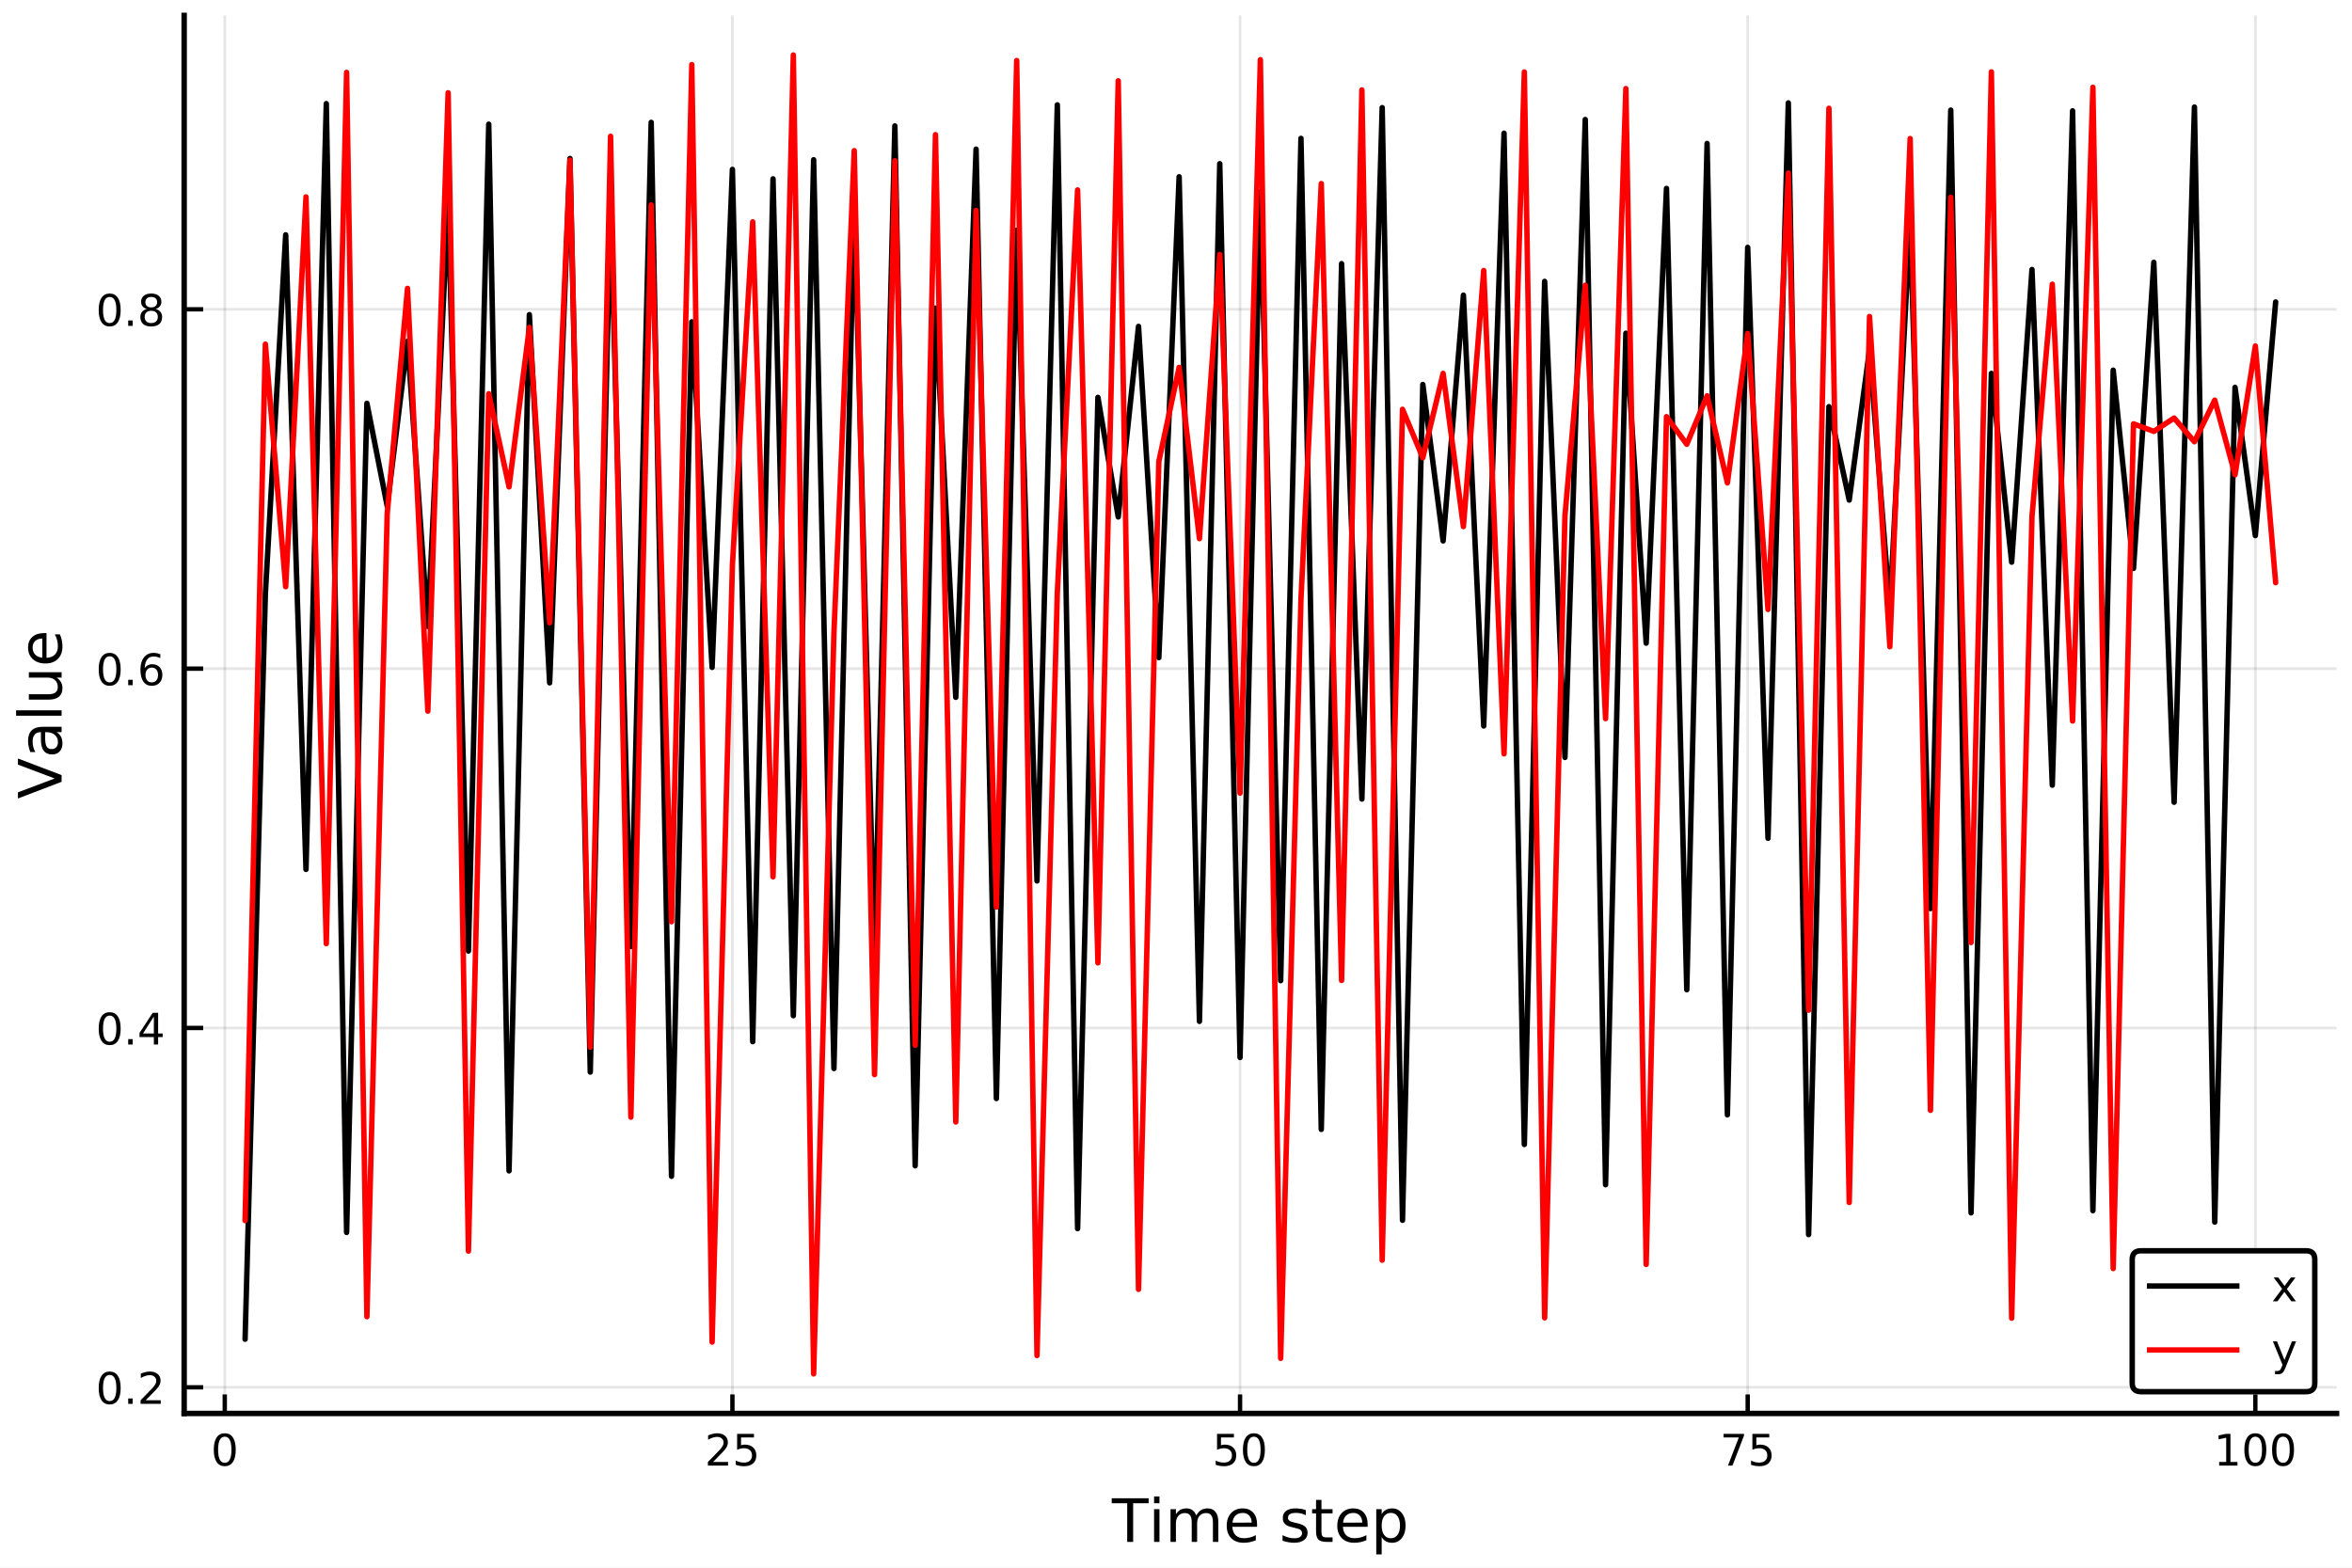
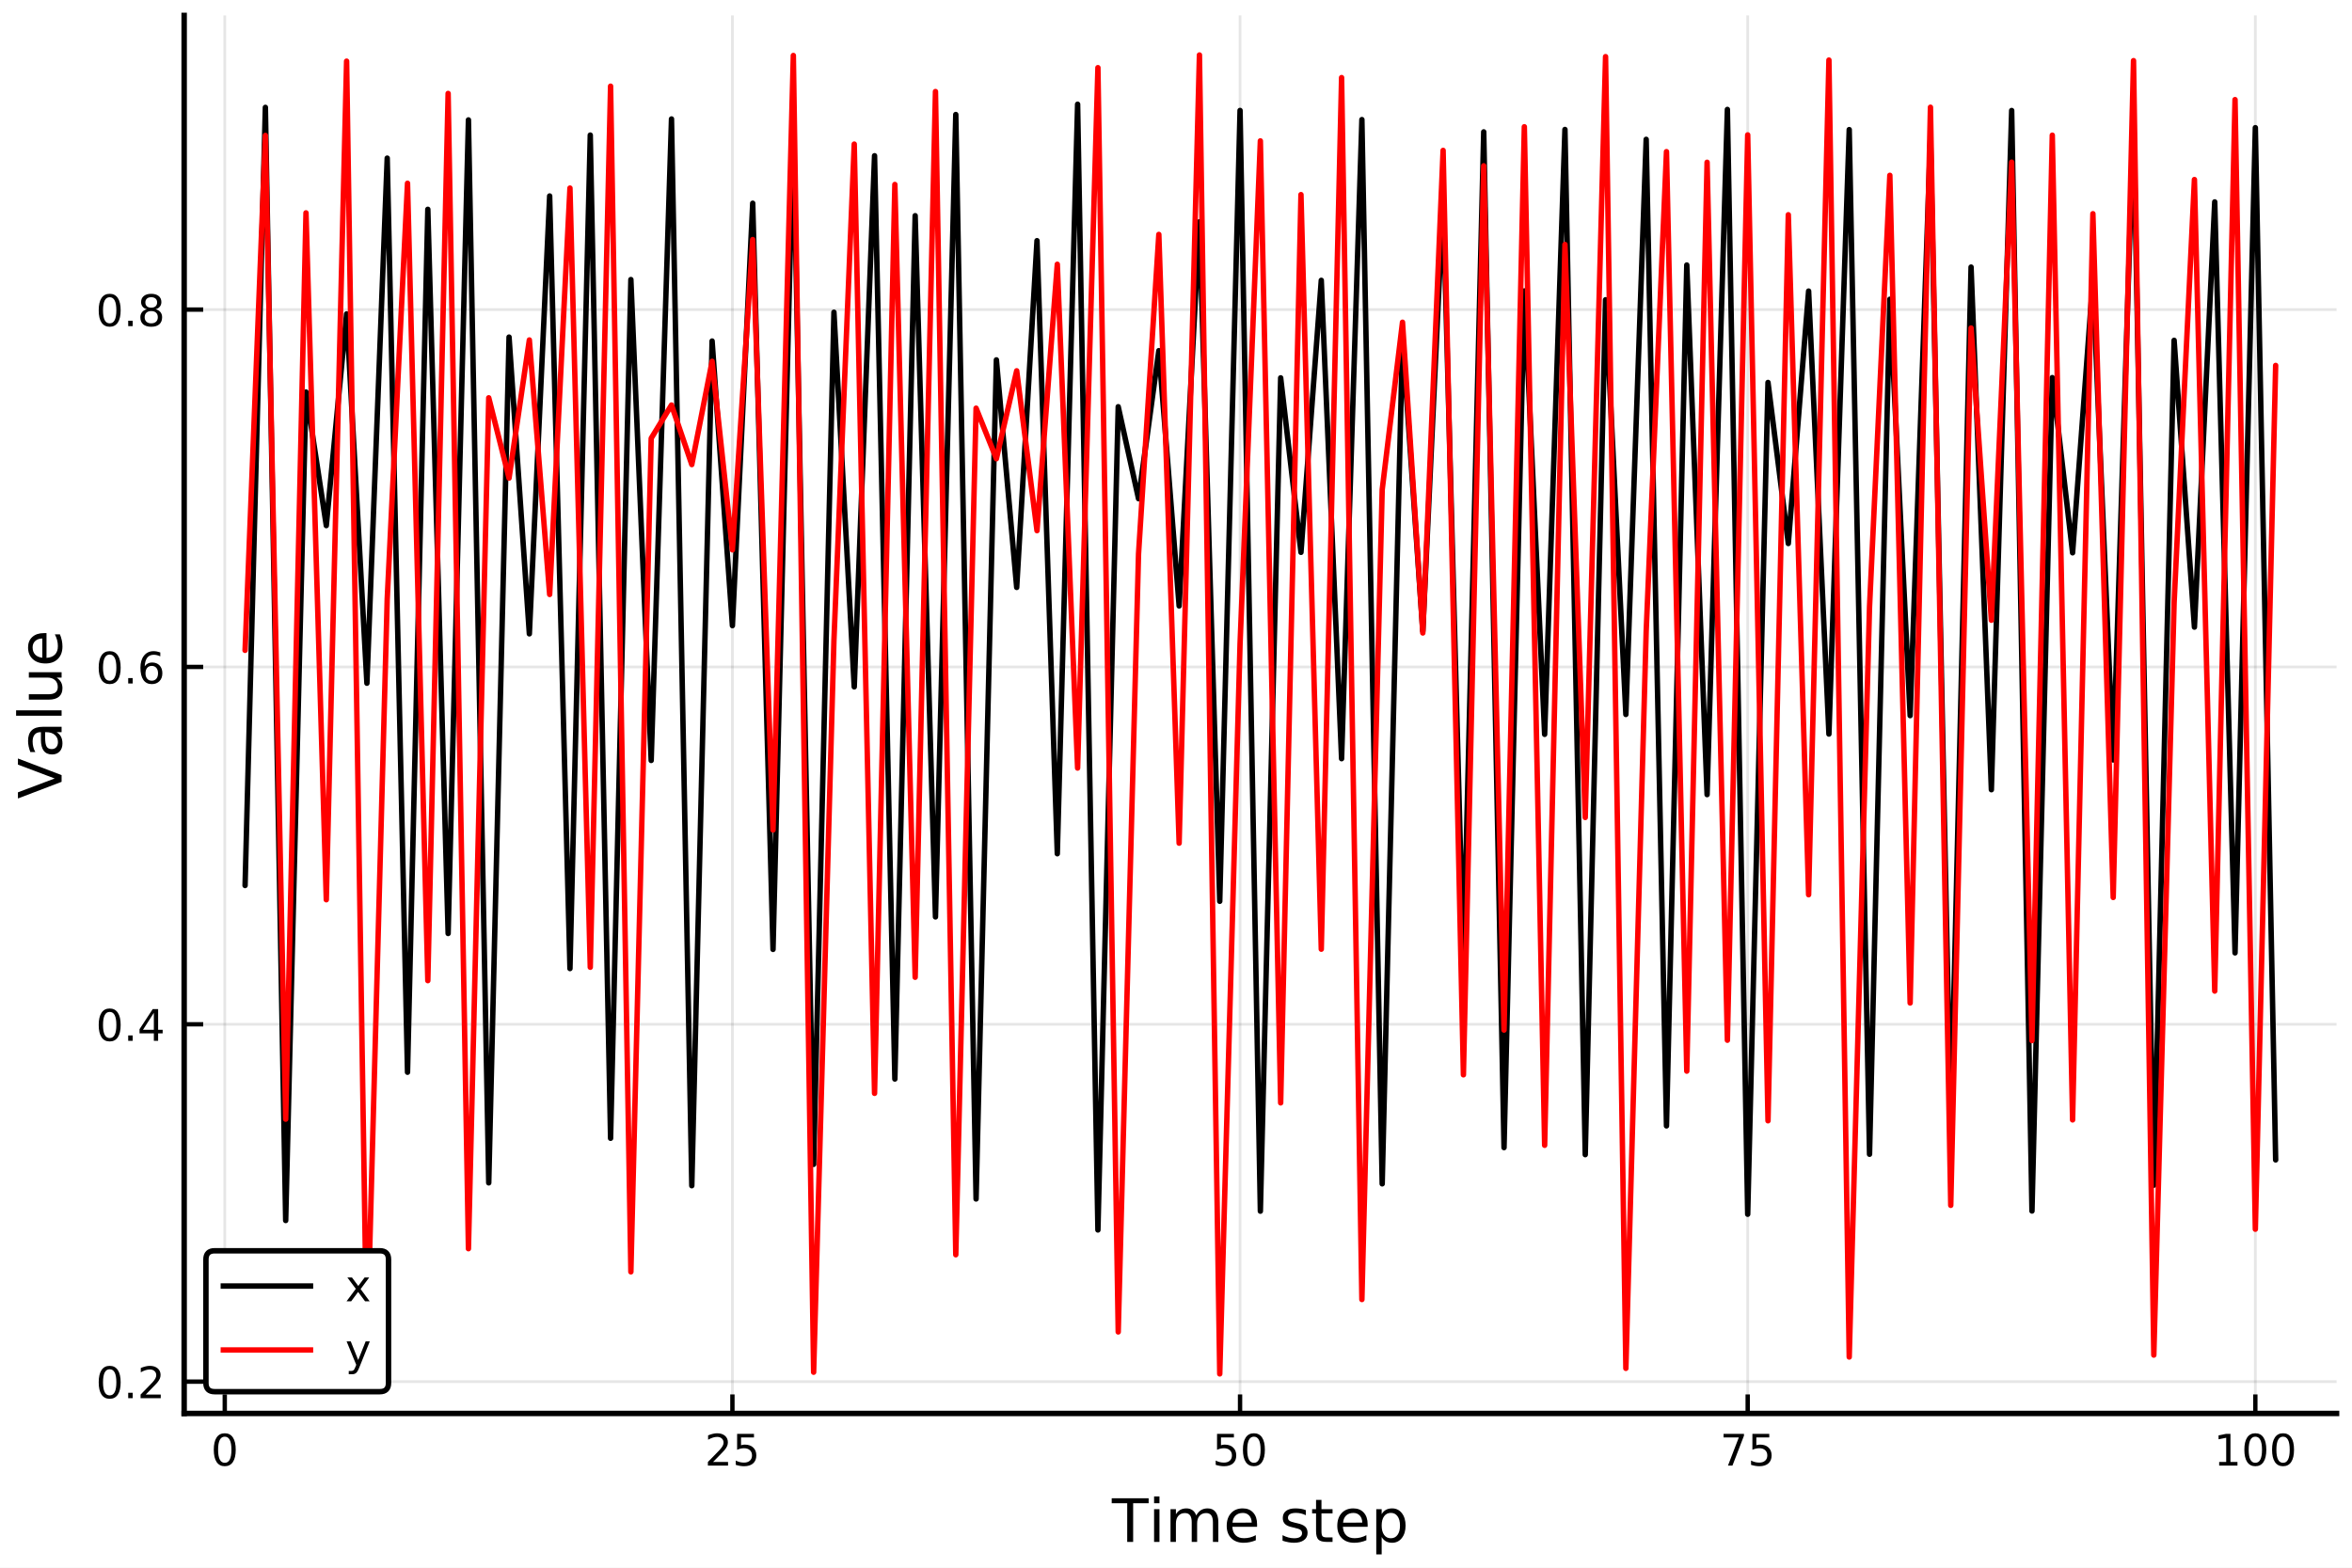
<svg xmlns="http://www.w3.org/2000/svg" xmlns:xlink="http://www.w3.org/1999/xlink" height="288pt" version="1.1" viewBox="0 0 432 288" width="432pt">
  <defs>
    <style type="text/css">
*{stroke-linecap:butt;stroke-linejoin:round;}
  </style>
  </defs>
  <g id="figure_1">
    <g id="patch_1">
      <path d="M 0 288  L 432 288  L 432 0  L 0 0  z " style="fill:#ffffff;" />
    </g>
    <g id="axes_1">
      <g id="patch_2">
        <path d="M 33.825 259.665  L 429.165 259.665  L 429.165 2.835  L 33.825 2.835  z " style="fill:#ffffff;" />
      </g>
      <g id="matplotlib.axis_1">
        <g id="xtick_1">
          <g id="line2d_1">
-             <path clip-path="url(#p63627c0e8a)" d="M 41.284 259.665  L 41.284 2.835  " style="fill:none;stroke:#000000;stroke-linecap:square;stroke-opacity:0.1;stroke-width:0.5;" />
+             <path clip-path="url(#p6a5c3dcf49)" d="M 41.284 259.665  L 41.284 2.835  " style="fill:none;stroke:#000000;stroke-linecap:square;stroke-opacity:0.1;stroke-width:0.5;" />
          </g>
          <g id="line2d_2">
            <defs>
-               <path d="M 0 0  L 0 -3.5  " id="md34907ed80" style="stroke:#000000;stroke-width:0.8;" />
-             </defs>
-             <g>
-               <use style="stroke:#000000;stroke-width:0.8;" x="41.284" xlink:href="#md34907ed80" y="259.665" />
+               <path d="M 0 0  L 0 -3.5  " id="mb498daff8a" style="stroke:#000000;stroke-width:0.8;" />
+             </defs>
+             <g>
+               <use style="stroke:#000000;stroke-width:0.8;" x="41.284" xlink:href="#mb498daff8a" y="259.665" />
            </g>
          </g>
          <g id="text_1">
            <defs>
              <path d="M 31.781 66.406  Q 24.172 66.406 20.328 58.906  Q 16.5 51.422 16.5 36.375  Q 16.5 21.391 20.328 13.891  Q 24.172 6.391 31.781 6.391  Q 39.453 6.391 43.281 13.891  Q 47.125 21.391 47.125 36.375  Q 47.125 51.422 43.281 58.906  Q 39.453 66.406 31.781 66.406  z M 31.781 74.219  Q 44.047 74.219 50.516 64.516  Q 56.984 54.828 56.984 36.375  Q 56.984 17.969 50.516 8.266  Q 44.047 -1.422 31.781 -1.422  Q 19.531 -1.422 13.062 8.266  Q 6.594 17.969 6.594 36.375  Q 6.594 54.828 13.062 64.516  Q 19.531 74.219 31.781 74.219  z " id="DejaVuSans-48" />
            </defs>
            <g transform="translate(38.7389 269.2441)scale(0.08 -0.08)">
              <use xlink:href="#DejaVuSans-48" />
            </g>
          </g>
        </g>
        <g id="xtick_2">
          <g id="line2d_3">
-             <path clip-path="url(#p63627c0e8a)" d="M 134.525 259.665  L 134.525 2.835  " style="fill:none;stroke:#000000;stroke-linecap:square;stroke-opacity:0.1;stroke-width:0.5;" />
+             <path clip-path="url(#p6a5c3dcf49)" d="M 134.525 259.665  L 134.525 2.835  " style="fill:none;stroke:#000000;stroke-linecap:square;stroke-opacity:0.1;stroke-width:0.5;" />
          </g>
          <g id="line2d_4">
            <g>
-               <use style="stroke:#000000;stroke-width:0.8;" x="134.525" xlink:href="#md34907ed80" y="259.665" />
+               <use style="stroke:#000000;stroke-width:0.8;" x="134.525" xlink:href="#mb498daff8a" y="259.665" />
            </g>
          </g>
          <g id="text_2">
            <defs>
              <path d="M 19.188 8.297  L 53.609 8.297  L 53.609 0  L 7.328 0  L 7.328 8.297  Q 12.938 14.109 22.625 23.891  Q 32.328 33.688 34.812 36.531  Q 39.547 41.844 41.422 45.531  Q 43.312 49.219 43.312 52.781  Q 43.312 58.594 39.234 62.25  Q 35.156 65.922 28.609 65.922  Q 23.969 65.922 18.812 64.312  Q 13.672 62.703 7.812 59.422  L 7.812 69.391  Q 13.766 71.781 18.938 73  Q 24.125 74.219 28.422 74.219  Q 39.75 74.219 46.484 68.547  Q 53.219 62.891 53.219 53.422  Q 53.219 48.922 51.531 44.891  Q 49.859 40.875 45.406 35.406  Q 44.188 33.984 37.641 27.219  Q 31.109 20.453 19.188 8.297  z " id="DejaVuSans-50" />
              <path d="M 10.797 72.906  L 49.516 72.906  L 49.516 64.594  L 19.828 64.594  L 19.828 46.734  Q 21.969 47.469 24.109 47.828  Q 26.266 48.188 28.422 48.188  Q 40.625 48.188 47.75 41.5  Q 54.891 34.812 54.891 23.391  Q 54.891 11.625 47.562 5.094  Q 40.234 -1.422 26.906 -1.422  Q 22.312 -1.422 17.547 -0.641  Q 12.797 0.141 7.719 1.703  L 7.719 11.625  Q 12.109 9.234 16.797 8.062  Q 21.484 6.891 26.703 6.891  Q 35.156 6.891 40.078 11.328  Q 45.016 15.766 45.016 23.391  Q 45.016 31 40.078 35.438  Q 35.156 39.891 26.703 39.891  Q 22.75 39.891 18.812 39.016  Q 14.891 38.141 10.797 36.281  z " id="DejaVuSans-53" />
            </defs>
            <g transform="translate(129.4346 269.2441)scale(0.08 -0.08)">
              <use xlink:href="#DejaVuSans-50" />
              <use x="63.623" xlink:href="#DejaVuSans-53" />
            </g>
          </g>
        </g>
        <g id="xtick_3">
          <g id="line2d_5">
-             <path clip-path="url(#p63627c0e8a)" d="M 227.765 259.665  L 227.765 2.835  " style="fill:none;stroke:#000000;stroke-linecap:square;stroke-opacity:0.1;stroke-width:0.5;" />
+             <path clip-path="url(#p6a5c3dcf49)" d="M 227.765 259.665  L 227.765 2.835  " style="fill:none;stroke:#000000;stroke-linecap:square;stroke-opacity:0.1;stroke-width:0.5;" />
          </g>
          <g id="line2d_6">
            <g>
-               <use style="stroke:#000000;stroke-width:0.8;" x="227.765" xlink:href="#md34907ed80" y="259.665" />
+               <use style="stroke:#000000;stroke-width:0.8;" x="227.765" xlink:href="#mb498daff8a" y="259.665" />
            </g>
          </g>
          <g id="text_3">
            <g transform="translate(222.6754 269.2441)scale(0.08 -0.08)">
              <use xlink:href="#DejaVuSans-53" />
              <use x="63.623" xlink:href="#DejaVuSans-48" />
            </g>
          </g>
        </g>
        <g id="xtick_4">
          <g id="line2d_7">
-             <path clip-path="url(#p63627c0e8a)" d="M 321.006 259.665  L 321.006 2.835  " style="fill:none;stroke:#000000;stroke-linecap:square;stroke-opacity:0.1;stroke-width:0.5;" />
+             <path clip-path="url(#p6a5c3dcf49)" d="M 321.006 259.665  L 321.006 2.835  " style="fill:none;stroke:#000000;stroke-linecap:square;stroke-opacity:0.1;stroke-width:0.5;" />
          </g>
          <g id="line2d_8">
            <g>
-               <use style="stroke:#000000;stroke-width:0.8;" x="321.006" xlink:href="#md34907ed80" y="259.665" />
+               <use style="stroke:#000000;stroke-width:0.8;" x="321.006" xlink:href="#mb498daff8a" y="259.665" />
            </g>
          </g>
          <g id="text_4">
            <defs>
              <path d="M 8.203 72.906  L 55.078 72.906  L 55.078 68.703  L 28.609 0  L 18.312 0  L 43.219 64.594  L 8.203 64.594  z " id="DejaVuSans-55" />
            </defs>
            <g transform="translate(315.9161 269.2441)scale(0.08 -0.08)">
              <use xlink:href="#DejaVuSans-55" />
              <use x="63.623" xlink:href="#DejaVuSans-53" />
            </g>
          </g>
        </g>
        <g id="xtick_5">
          <g id="line2d_9">
-             <path clip-path="url(#p63627c0e8a)" d="M 414.247 259.665  L 414.247 2.835  " style="fill:none;stroke:#000000;stroke-linecap:square;stroke-opacity:0.1;stroke-width:0.5;" />
+             <path clip-path="url(#p6a5c3dcf49)" d="M 414.247 259.665  L 414.247 2.835  " style="fill:none;stroke:#000000;stroke-linecap:square;stroke-opacity:0.1;stroke-width:0.5;" />
          </g>
          <g id="line2d_10">
            <g>
-               <use style="stroke:#000000;stroke-width:0.8;" x="414.247" xlink:href="#md34907ed80" y="259.665" />
+               <use style="stroke:#000000;stroke-width:0.8;" x="414.247" xlink:href="#mb498daff8a" y="259.665" />
            </g>
          </g>
          <g id="text_5">
            <defs>
              <path d="M 12.406 8.297  L 28.516 8.297  L 28.516 63.922  L 10.984 60.406  L 10.984 69.391  L 28.422 72.906  L 38.281 72.906  L 38.281 8.297  L 54.391 8.297  L 54.391 0  L 12.406 0  z " id="DejaVuSans-49" />
            </defs>
            <g transform="translate(406.6118 269.2441)scale(0.08 -0.08)">
              <use xlink:href="#DejaVuSans-49" />
              <use x="63.623" xlink:href="#DejaVuSans-48" />
              <use x="127.246" xlink:href="#DejaVuSans-48" />
            </g>
          </g>
        </g>
        <g id="text_6">
          <defs>
            <path d="M -0.297 72.906  L 61.375 72.906  L 61.375 64.594  L 35.5 64.594  L 35.5 0  L 25.594 0  L 25.594 64.594  L -0.297 64.594  z " id="DejaVuSans-84" />
            <path d="M 9.422 54.688  L 18.406 54.688  L 18.406 0  L 9.422 0  z M 9.422 75.984  L 18.406 75.984  L 18.406 64.594  L 9.422 64.594  z " id="DejaVuSans-105" />
            <path d="M 52 44.188  Q 55.375 50.25 60.062 53.125  Q 64.75 56 71.094 56  Q 79.641 56 84.281 50.016  Q 88.922 44.047 88.922 33.016  L 88.922 0  L 79.891 0  L 79.891 32.719  Q 79.891 40.578 77.094 44.375  Q 74.312 48.188 68.609 48.188  Q 61.625 48.188 57.562 43.547  Q 53.516 38.922 53.516 30.906  L 53.516 0  L 44.484 0  L 44.484 32.719  Q 44.484 40.625 41.703 44.406  Q 38.922 48.188 33.109 48.188  Q 26.219 48.188 22.156 43.531  Q 18.109 38.875 18.109 30.906  L 18.109 0  L 9.078 0  L 9.078 54.688  L 18.109 54.688  L 18.109 46.188  Q 21.188 51.219 25.484 53.609  Q 29.781 56 35.688 56  Q 41.656 56 45.828 52.969  Q 50 49.953 52 44.188  z " id="DejaVuSans-109" />
            <path d="M 56.203 29.594  L 56.203 25.203  L 14.891 25.203  Q 15.484 15.922 20.484 11.062  Q 25.484 6.203 34.422 6.203  Q 39.594 6.203 44.453 7.469  Q 49.312 8.734 54.109 11.281  L 54.109 2.781  Q 49.266 0.734 44.188 -0.344  Q 39.109 -1.422 33.891 -1.422  Q 20.797 -1.422 13.156 6.188  Q 5.516 13.812 5.516 26.812  Q 5.516 40.234 12.766 48.109  Q 20.016 56 32.328 56  Q 43.359 56 49.781 48.891  Q 56.203 41.797 56.203 29.594  z M 47.219 32.234  Q 47.125 39.594 43.094 43.984  Q 39.062 48.391 32.422 48.391  Q 24.906 48.391 20.391 44.141  Q 15.875 39.891 15.188 32.172  z " id="DejaVuSans-101" />
            <path id="DejaVuSans-32" />
            <path d="M 44.281 53.078  L 44.281 44.578  Q 40.484 46.531 36.375 47.5  Q 32.281 48.484 27.875 48.484  Q 21.188 48.484 17.844 46.438  Q 14.5 44.391 14.5 40.281  Q 14.5 37.156 16.891 35.375  Q 19.281 33.594 26.516 31.984  L 29.594 31.297  Q 39.156 29.25 43.188 25.516  Q 47.219 21.781 47.219 15.094  Q 47.219 7.469 41.188 3.016  Q 35.156 -1.422 24.609 -1.422  Q 20.219 -1.422 15.453 -0.562  Q 10.688 0.297 5.422 2  L 5.422 11.281  Q 10.406 8.688 15.234 7.391  Q 20.062 6.109 24.812 6.109  Q 31.156 6.109 34.562 8.281  Q 37.984 10.453 37.984 14.406  Q 37.984 18.062 35.516 20.016  Q 33.062 21.969 24.703 23.781  L 21.578 24.516  Q 13.234 26.266 9.516 29.906  Q 5.812 33.547 5.812 39.891  Q 5.812 47.609 11.281 51.797  Q 16.75 56 26.812 56  Q 31.781 56 36.172 55.266  Q 40.578 54.547 44.281 53.078  z " id="DejaVuSans-115" />
            <path d="M 18.312 70.219  L 18.312 54.688  L 36.812 54.688  L 36.812 47.703  L 18.312 47.703  L 18.312 18.016  Q 18.312 11.328 20.141 9.422  Q 21.969 7.516 27.594 7.516  L 36.812 7.516  L 36.812 0  L 27.594 0  Q 17.188 0 13.234 3.875  Q 9.281 7.766 9.281 18.016  L 9.281 47.703  L 2.688 47.703  L 2.688 54.688  L 9.281 54.688  L 9.281 70.219  z " id="DejaVuSans-116" />
            <path d="M 18.109 8.203  L 18.109 -20.797  L 9.078 -20.797  L 9.078 54.688  L 18.109 54.688  L 18.109 46.391  Q 20.953 51.266 25.266 53.625  Q 29.594 56 35.594 56  Q 45.562 56 51.781 48.094  Q 58.016 40.188 58.016 27.297  Q 58.016 14.406 51.781 6.484  Q 45.562 -1.422 35.594 -1.422  Q 29.594 -1.422 25.266 0.953  Q 20.953 3.328 18.109 8.203  z M 48.688 27.297  Q 48.688 37.203 44.609 42.844  Q 40.531 48.484 33.406 48.484  Q 26.266 48.484 22.188 42.844  Q 18.109 37.203 18.109 27.297  Q 18.109 17.391 22.188 11.75  Q 26.266 6.109 33.406 6.109  Q 40.531 6.109 44.609 11.75  Q 48.688 17.391 48.688 27.297  z " id="DejaVuSans-112" />
          </defs>
          <g transform="translate(204.2236 283.2661)scale(0.11 -0.11)">
            <use xlink:href="#DejaVuSans-84" />
            <use x="61.037" xlink:href="#DejaVuSans-105" />
            <use x="88.82" xlink:href="#DejaVuSans-109" />
            <use x="186.232" xlink:href="#DejaVuSans-101" />
            <use x="247.756" xlink:href="#DejaVuSans-32" />
            <use x="279.543" xlink:href="#DejaVuSans-115" />
            <use x="331.643" xlink:href="#DejaVuSans-116" />
            <use x="370.852" xlink:href="#DejaVuSans-101" />
            <use x="432.375" xlink:href="#DejaVuSans-112" />
          </g>
        </g>
      </g>
      <g id="matplotlib.axis_2">
        <g id="ytick_1">
          <g id="line2d_11">
-             <path clip-path="url(#p63627c0e8a)" d="M 33.825 254.863  L 429.165 254.863  " style="fill:none;stroke:#000000;stroke-linecap:square;stroke-opacity:0.1;stroke-width:0.5;" />
+             <path clip-path="url(#p6a5c3dcf49)" d="M 33.825 253.819  L 429.165 253.819  " style="fill:none;stroke:#000000;stroke-linecap:square;stroke-opacity:0.1;stroke-width:0.5;" />
          </g>
          <g id="line2d_12">
            <defs>
-               <path d="M 0 0  L 3.5 0  " id="ma12cd51901" style="stroke:#000000;stroke-width:0.8;" />
-             </defs>
-             <g>
-               <use style="stroke:#000000;stroke-width:0.8;" x="33.825" xlink:href="#ma12cd51901" y="254.863" />
+               <path d="M 0 0  L 3.5 0  " id="ma4e958c7b9" style="stroke:#000000;stroke-width:0.8;" />
+             </defs>
+             <g>
+               <use style="stroke:#000000;stroke-width:0.8;" x="33.825" xlink:href="#ma4e958c7b9" y="253.819" />
            </g>
          </g>
          <g id="text_7">
            <defs>
              <path d="M 10.688 12.406  L 21 12.406  L 21 0  L 10.688 0  z " id="DejaVuSans-46" />
            </defs>
-             <g transform="translate(17.60215 257.902)scale(0.08 -0.08)">
+             <g transform="translate(17.60215 256.8585)scale(0.08 -0.08)">
              <use xlink:href="#DejaVuSans-48" />
              <use x="63.623" xlink:href="#DejaVuSans-46" />
              <use x="95.41" xlink:href="#DejaVuSans-50" />
            </g>
          </g>
        </g>
        <g id="ytick_2">
          <g id="line2d_13">
-             <path clip-path="url(#p63627c0e8a)" d="M 33.825 188.85  L 429.165 188.85  " style="fill:none;stroke:#000000;stroke-linecap:square;stroke-opacity:0.1;stroke-width:0.5;" />
+             <path clip-path="url(#p6a5c3dcf49)" d="M 33.825 188.171  L 429.165 188.171  " style="fill:none;stroke:#000000;stroke-linecap:square;stroke-opacity:0.1;stroke-width:0.5;" />
          </g>
          <g id="line2d_14">
            <g>
-               <use style="stroke:#000000;stroke-width:0.8;" x="33.825" xlink:href="#ma12cd51901" y="188.85" />
+               <use style="stroke:#000000;stroke-width:0.8;" x="33.825" xlink:href="#ma4e958c7b9" y="188.171" />
            </g>
          </g>
          <g id="text_8">
            <defs>
              <path d="M 37.797 64.312  L 12.891 25.391  L 37.797 25.391  z M 35.203 72.906  L 47.609 72.906  L 47.609 25.391  L 58.016 25.391  L 58.016 17.188  L 47.609 17.188  L 47.609 0  L 37.797 0  L 37.797 17.188  L 4.891 17.188  L 4.891 26.703  z " id="DejaVuSans-52" />
            </defs>
-             <g transform="translate(17.60215 191.8893)scale(0.08 -0.08)">
+             <g transform="translate(17.60215 191.2106)scale(0.08 -0.08)">
              <use xlink:href="#DejaVuSans-48" />
              <use x="63.623" xlink:href="#DejaVuSans-46" />
              <use x="95.41" xlink:href="#DejaVuSans-52" />
            </g>
          </g>
        </g>
        <g id="ytick_3">
          <g id="line2d_15">
-             <path clip-path="url(#p63627c0e8a)" d="M 33.825 122.837  L 429.165 122.837  " style="fill:none;stroke:#000000;stroke-linecap:square;stroke-opacity:0.1;stroke-width:0.5;" />
+             <path clip-path="url(#p6a5c3dcf49)" d="M 33.825 122.523  L 429.165 122.523  " style="fill:none;stroke:#000000;stroke-linecap:square;stroke-opacity:0.1;stroke-width:0.5;" />
          </g>
          <g id="line2d_16">
            <g>
-               <use style="stroke:#000000;stroke-width:0.8;" x="33.825" xlink:href="#ma12cd51901" y="122.837" />
+               <use style="stroke:#000000;stroke-width:0.8;" x="33.825" xlink:href="#ma4e958c7b9" y="122.523" />
            </g>
          </g>
          <g id="text_9">
            <defs>
              <path d="M 33.016 40.375  Q 26.375 40.375 22.484 35.828  Q 18.609 31.297 18.609 23.391  Q 18.609 15.531 22.484 10.953  Q 26.375 6.391 33.016 6.391  Q 39.656 6.391 43.531 10.953  Q 47.406 15.531 47.406 23.391  Q 47.406 31.297 43.531 35.828  Q 39.656 40.375 33.016 40.375  z M 52.594 71.297  L 52.594 62.312  Q 48.875 64.062 45.094 64.984  Q 41.312 65.922 37.594 65.922  Q 27.828 65.922 22.672 59.328  Q 17.531 52.734 16.797 39.406  Q 19.672 43.656 24.016 45.922  Q 28.375 48.188 33.594 48.188  Q 44.578 48.188 50.953 41.516  Q 57.328 34.859 57.328 23.391  Q 57.328 12.156 50.688 5.359  Q 44.047 -1.422 33.016 -1.422  Q 20.359 -1.422 13.672 8.266  Q 6.984 17.969 6.984 36.375  Q 6.984 53.656 15.188 63.938  Q 23.391 74.219 37.203 74.219  Q 40.922 74.219 44.703 73.484  Q 48.484 72.75 52.594 71.297  z " id="DejaVuSans-54" />
            </defs>
-             <g transform="translate(17.60215 125.8765)scale(0.08 -0.08)">
+             <g transform="translate(17.60215 125.5626)scale(0.08 -0.08)">
              <use xlink:href="#DejaVuSans-48" />
              <use x="63.623" xlink:href="#DejaVuSans-46" />
              <use x="95.41" xlink:href="#DejaVuSans-54" />
            </g>
          </g>
        </g>
        <g id="ytick_4">
          <g id="line2d_17">
-             <path clip-path="url(#p63627c0e8a)" d="M 33.825 56.824  L 429.165 56.824  " style="fill:none;stroke:#000000;stroke-linecap:square;stroke-opacity:0.1;stroke-width:0.5;" />
+             <path clip-path="url(#p6a5c3dcf49)" d="M 33.825 56.875  L 429.165 56.875  " style="fill:none;stroke:#000000;stroke-linecap:square;stroke-opacity:0.1;stroke-width:0.5;" />
          </g>
          <g id="line2d_18">
            <g>
-               <use style="stroke:#000000;stroke-width:0.8;" x="33.825" xlink:href="#ma12cd51901" y="56.824" />
+               <use style="stroke:#000000;stroke-width:0.8;" x="33.825" xlink:href="#ma4e958c7b9" y="56.875" />
            </g>
          </g>
          <g id="text_10">
            <defs>
              <path d="M 31.781 34.625  Q 24.75 34.625 20.719 30.859  Q 16.703 27.094 16.703 20.516  Q 16.703 13.922 20.719 10.156  Q 24.75 6.391 31.781 6.391  Q 38.812 6.391 42.859 10.172  Q 46.922 13.969 46.922 20.516  Q 46.922 27.094 42.891 30.859  Q 38.875 34.625 31.781 34.625  z M 21.922 38.812  Q 15.578 40.375 12.031 44.719  Q 8.5 49.078 8.5 55.328  Q 8.5 64.062 14.719 69.141  Q 20.953 74.219 31.781 74.219  Q 42.672 74.219 48.875 69.141  Q 55.078 64.062 55.078 55.328  Q 55.078 49.078 51.531 44.719  Q 48 40.375 41.703 38.812  Q 48.828 37.156 52.797 32.312  Q 56.781 27.484 56.781 20.516  Q 56.781 9.906 50.312 4.234  Q 43.844 -1.422 31.781 -1.422  Q 19.734 -1.422 13.25 4.234  Q 6.781 9.906 6.781 20.516  Q 6.781 27.484 10.781 32.312  Q 14.797 37.156 21.922 38.812  z M 18.312 54.391  Q 18.312 48.734 21.844 45.562  Q 25.391 42.391 31.781 42.391  Q 38.141 42.391 41.719 45.562  Q 45.312 48.734 45.312 54.391  Q 45.312 60.062 41.719 63.234  Q 38.141 66.406 31.781 66.406  Q 25.391 66.406 21.844 63.234  Q 18.312 60.062 18.312 54.391  z " id="DejaVuSans-56" />
            </defs>
-             <g transform="translate(17.60215 59.86383)scale(0.08 -0.08)">
+             <g transform="translate(17.60215 59.91466)scale(0.08 -0.08)">
              <use xlink:href="#DejaVuSans-48" />
              <use x="63.623" xlink:href="#DejaVuSans-46" />
              <use x="95.41" xlink:href="#DejaVuSans-56" />
            </g>
          </g>
        </g>
        <g id="text_11">
          <defs>
            <path d="M 28.609 0  L 0.781 72.906  L 11.078 72.906  L 34.188 11.531  L 57.328 72.906  L 67.578 72.906  L 39.797 0  z " id="DejaVuSans-86" />
            <path d="M 34.281 27.484  Q 23.391 27.484 19.188 25  Q 14.984 22.516 14.984 16.5  Q 14.984 11.719 18.141 8.906  Q 21.297 6.109 26.703 6.109  Q 34.188 6.109 38.703 11.406  Q 43.219 16.703 43.219 25.484  L 43.219 27.484  z M 52.203 31.203  L 52.203 0  L 43.219 0  L 43.219 8.297  Q 40.141 3.328 35.547 0.953  Q 30.953 -1.422 24.312 -1.422  Q 15.922 -1.422 10.953 3.297  Q 6 8.016 6 15.922  Q 6 25.141 12.172 29.828  Q 18.359 34.516 30.609 34.516  L 43.219 34.516  L 43.219 35.406  Q 43.219 41.609 39.141 45  Q 35.062 48.391 27.688 48.391  Q 23 48.391 18.547 47.266  Q 14.109 46.141 10.016 43.891  L 10.016 52.203  Q 14.938 54.109 19.578 55.047  Q 24.219 56 28.609 56  Q 40.484 56 46.344 49.844  Q 52.203 43.703 52.203 31.203  z " id="DejaVuSans-97" />
            <path d="M 9.422 75.984  L 18.406 75.984  L 18.406 0  L 9.422 0  z " id="DejaVuSans-108" />
            <path d="M 8.5 21.578  L 8.5 54.688  L 17.484 54.688  L 17.484 21.922  Q 17.484 14.156 20.5 10.266  Q 23.531 6.391 29.594 6.391  Q 36.859 6.391 41.078 11.031  Q 45.312 15.672 45.312 23.688  L 45.312 54.688  L 54.297 54.688  L 54.297 0  L 45.312 0  L 45.312 8.406  Q 42.047 3.422 37.719 1  Q 33.406 -1.422 27.688 -1.422  Q 18.266 -1.422 13.375 4.438  Q 8.5 10.297 8.5 21.578  z M 31.109 56  z " id="DejaVuSans-117" />
          </defs>
          <g transform="translate(11.31449 146.7746)rotate(-90)scale(0.11 -0.11)">
            <use xlink:href="#DejaVuSans-86" />
            <use x="68.299" xlink:href="#DejaVuSans-97" />
            <use x="129.578" xlink:href="#DejaVuSans-108" />
            <use x="157.361" xlink:href="#DejaVuSans-117" />
            <use x="220.74" xlink:href="#DejaVuSans-101" />
          </g>
        </g>
      </g>
      <g id="line2d_19">
-         <path clip-path="url(#p63627c0e8a)" d="M 45.014 246.029  L 48.743 109.057  L 52.473 43.14  L 56.202 159.718  L 59.932 19.034  L 63.662 226.415  L 67.391 74.093  L 71.121 92.975  L 74.851 62.696  L 78.58 115.079  L 82.31 37.293  L 86.039 174.71  L 89.769 22.814  L 93.499 215.103  L 97.228 57.807  L 100.958 125.442  L 104.688 29.116  L 108.417 196.952  L 112.147 37.606  L 115.876 173.89  L 119.606 22.478  L 123.336 216.095  L 127.065 59.122  L 130.795 122.602  L 134.525 31.12  L 138.254 191.364  L 141.984 32.858  L 145.714 186.59  L 149.443 29.35  L 153.173 196.294  L 156.902 37.011  L 160.632 175.453  L 164.362 23.131  L 168.091 214.169  L 171.821 56.59  L 175.551 128.105  L 179.28 27.399  L 183.01 201.81  L 186.739 42.297  L 190.469 161.833  L 194.199 19.265  L 197.928 225.714  L 201.658 73.001  L 205.388 94.968  L 209.117 59.961  L 212.847 120.812  L 216.576 32.475  L 220.306 187.635  L 224.036 30.074  L 227.765 194.268  L 231.495 35.239  L 235.225 180.159  L 238.954 25.423  L 242.684 207.481  L 246.414 48.435  L 250.143 146.794  L 253.873 19.775  L 257.602 224.171  L 261.332 70.637  L 265.062 99.373  L 268.791 54.228  L 272.521 133.367  L 276.251 24.469  L 279.98 210.251  L 283.71 51.691  L 287.439 139.154  L 291.169 21.956  L 294.899 217.644  L 298.628 61.219  L 302.358 118.155  L 306.088 34.618  L 309.817 181.823  L 313.547 26.352  L 317.276 204.805  L 321.006 45.45  L 324.736 154.003  L 328.465 18.905  L 332.195 226.806  L 335.925 74.707  L 339.654 91.865  L 343.384 64.256  L 347.114 111.883  L 350.843 40.296  L 354.573 166.916  L 358.302 20.227  L 362.032 222.811  L 365.762 68.597  L 369.491 103.275  L 373.221 49.511  L 376.951 144.244  L 380.68 20.359  L 384.41 222.413  L 388.139 68.006  L 391.869 104.421  L 395.599 48.189  L 399.328 147.381  L 403.058 19.661  L 406.788 224.515  L 410.517 71.159  L 414.247 98.389  L 417.976 55.471  " style="fill:none;stroke:#000000;stroke-linecap:round;" />
+         <path clip-path="url(#p6a5c3dcf49)" d="M 45.014 162.671  L 48.743 19.726  L 52.473 224.219  L 56.202 72.017  L 59.932 96.555  L 63.662 57.67  L 67.391 125.512  L 71.121 29.053  L 74.851 196.979  L 78.58 38.454  L 82.31 171.487  L 86.039 22.032  L 89.769 217.302  L 93.499 61.927  L 97.228 116.441  L 100.958 36.006  L 104.688 177.934  L 108.417 24.816  L 112.147 209.111  L 115.876 51.359  L 119.606 139.703  L 123.336 21.857  L 127.065 217.825  L 130.795 62.653  L 134.525 114.935  L 138.254 37.338  L 141.984 174.411  L 145.714 23.18  L 149.443 213.905  L 153.173 57.362  L 156.902 126.183  L 160.632 28.612  L 164.362 198.224  L 168.091 39.627  L 171.821 168.445  L 175.551 21.04  L 179.28 220.262  L 183.01 66.114  L 186.739 107.913  L 190.469 44.216  L 194.199 156.836  L 197.928 19.152  L 201.658 225.956  L 205.388 74.72  L 209.117 91.614  L 212.847 64.42  L 216.576 111.317  L 220.306 40.744  L 224.036 165.575  L 227.765 20.294  L 231.495 222.503  L 235.225 69.415  L 238.954 101.465  L 242.684 51.5  L 246.414 139.376  L 250.143 21.972  L 253.873 217.481  L 257.602 62.176  L 261.332 115.924  L 265.062 36.458  L 268.791 176.735  L 272.521 24.228  L 276.251 210.827  L 279.98 53.448  L 283.71 134.907  L 287.439 23.786  L 291.169 212.121  L 294.899 55.069  L 298.628 131.254  L 302.358 25.6  L 306.088 206.836  L 309.817 48.688  L 313.547 145.976  L 317.276 20.107  L 321.006 223.067  L 324.736 70.264  L 328.465 99.848  L 332.195 53.473  L 335.925 134.851  L 339.654 23.812  L 343.384 212.046  L 347.114 54.974  L 350.843 131.466  L 354.573 25.487  L 358.302 207.165  L 362.032 49.067  L 365.762 145.076  L 369.491 20.304  L 373.221 222.474  L 376.951 69.371  L 380.68 101.55  L 384.41 51.398  L 388.139 139.613  L 391.869 21.888  L 395.599 217.73  L 399.328 62.521  L 403.058 115.207  L 406.788 37.094  L 410.517 175.053  L 414.247 23.458  L 417.976 213.087  " style="fill:none;stroke:#000000;stroke-linecap:round;" />
      </g>
      <g id="line2d_20">
-         <path clip-path="url(#p63627c0e8a)" d="M 45.014 224.238  L 48.743 63.22  L 52.473 107.782  L 56.202 36.175  L 59.932 173.361  L 63.662 13.295  L 67.391 241.886  L 71.121 94.351  L 74.851 52.981  L 78.58 130.644  L 82.31 17.044  L 86.039 229.841  L 89.769 72.333  L 93.499 89.447  L 97.228 60.144  L 100.958 114.398  L 104.688 29.411  L 108.417 192.374  L 112.147 25.033  L 115.876 205.237  L 119.606 37.657  L 123.336 169.333  L 127.065 11.869  L 130.795 246.554  L 134.525 103.776  L 138.254 40.755  L 141.984 161.079  L 145.714 10.103  L 149.443 252.397  L 153.173 116.272  L 156.902 27.676  L 160.632 197.419  L 164.362 29.534  L 168.091 192.019  L 171.821 24.738  L 175.551 206.12  L 179.28 38.662  L 183.01 166.633  L 186.739 11.12  L 190.469 249.024  L 194.199 108.963  L 197.928 34.894  L 201.658 176.882  L 205.388 14.846  L 209.117 236.864  L 212.847 84.768  L 216.576 67.491  L 220.306 98.952  L 224.036 46.759  L 227.765 145.705  L 231.495 10.964  L 235.225 249.539  L 238.954 110.062  L 242.684 33.73  L 246.414 180.112  L 250.143 16.518  L 253.873 231.512  L 257.602 75.19  L 261.332 84.091  L 265.062 68.596  L 268.791 96.737  L 272.521 49.695  L 276.251 138.489  L 279.98 13.23  L 283.71 242.098  L 287.439 94.768  L 291.169 52.397  L 294.899 132.02  L 298.628 16.273  L 302.358 232.291  L 306.088 76.544  L 309.817 81.618  L 313.547 72.72  L 317.276 88.712  L 321.006 61.266  L 324.736 111.961  L 328.465 31.786  L 332.195 185.579  L 335.925 19.89  L 339.654 220.91  L 343.384 58.147  L 347.114 118.81  L 350.843 25.455  L 354.573 203.977  L 358.302 36.254  L 362.032 173.146  L 365.762 13.21  L 369.491 242.165  L 373.221 94.901  L 376.951 52.212  L 380.68 132.457  L 384.41 16.038  L 388.139 233.042  L 391.869 77.862  L 395.599 79.25  L 399.328 76.799  L 403.058 81.156  L 406.788 73.506  L 410.517 87.226  L 414.247 63.569  L 417.976 107.043  " style="fill:none;stroke:#ff0000;stroke-linecap:round;" />
+         <path clip-path="url(#p6a5c3dcf49)" d="M 45.014 119.475  L 48.743 24.881  L 52.473 205.602  L 56.202 39.108  L 59.932 165.288  L 63.662 11.236  L 67.391 248.632  L 71.121 110.049  L 74.851 33.668  L 78.58 180.153  L 82.31 17.169  L 86.039 229.397  L 89.769 73.081  L 93.499 87.832  L 97.228 62.456  L 100.958 109.208  L 104.688 34.552  L 108.417 177.691  L 112.147 15.835  L 115.876 233.65  L 119.606 80.522  L 123.336 74.406  L 127.065 85.348  L 130.795 66.379  L 134.525 101.012  L 138.254 44.01  L 141.984 152.475  L 145.714 10.196  L 149.443 252.088  L 153.173 117.592  L 156.902 26.473  L 160.632 200.858  L 164.362 33.891  L 168.091 179.532  L 171.821 16.819  L 175.551 230.509  L 179.28 74.986  L 183.01 84.273  L 186.739 68.121  L 190.469 97.488  L 194.199 48.551  L 197.928 141.099  L 201.658 12.433  L 205.388 244.687  L 209.117 101.773  L 212.847 43.067  L 216.576 154.898  L 220.306 10.103  L 224.036 252.397  L 227.765 118.278  L 231.495 25.883  L 235.225 202.608  L 238.954 35.755  L 242.684 174.37  L 246.414 14.257  L 250.143 238.735  L 253.873 89.966  L 257.602 59.198  L 261.332 116.282  L 265.062 27.629  L 268.791 197.451  L 272.521 30.462  L 276.251 189.233  L 279.98 23.289  L 283.71 210.401  L 287.439 44.913  L 291.169 150.176  L 294.899 10.408  L 298.628 251.381  L 302.358 116.026  L 306.088 27.86  L 309.817 196.775  L 313.547 29.813  L 317.276 191.099  L 321.006 24.781  L 324.736 205.899  L 328.465 39.453  L 332.195 164.369  L 335.925 11.036  L 339.654 249.295  L 343.384 111.475  L 347.114 32.208  L 350.843 184.258  L 354.573 19.701  L 358.302 221.433  L 362.032 60.262  L 365.762 113.943  L 369.491 29.79  L 373.221 191.165  L 376.951 24.836  L 380.68 205.737  L 384.41 39.264  L 388.139 164.872  L 391.869 11.143  L 395.599 248.94  L 399.328 110.711  L 403.058 32.985  L 406.788 182.068  L 410.517 18.302  L 414.247 225.816  L 417.976 67.137  " style="fill:none;stroke:#ff0000;stroke-linecap:round;" />
      </g>
      <g id="patch_3">
        <path d="M 33.825 259.665  L 33.825 2.835  " style="fill:none;stroke:#000000;stroke-linecap:square;stroke-linejoin:miter;" />
      </g>
      <g id="patch_4">
        <path d="M 33.825 259.665  L 429.165 259.665  " style="fill:none;stroke:#000000;stroke-linecap:square;stroke-linejoin:miter;" />
      </g>
      <g id="legend_1">
        <g id="patch_5">
-           <path d="M 393.23 255.665  L 423.565 255.665  Q 425.165 255.665 425.165 254.065  L 425.165 231.38  Q 425.165 229.78 423.565 229.78  L 393.23 229.78  Q 391.63 229.78 391.63 231.38  L 391.63 254.065  Q 391.63 255.665 393.23 255.665  z " style="fill:#ffffff;stroke:#000000;stroke-linejoin:miter;" />
+           <path d="M 39.425 255.665  L 69.76 255.665  Q 71.36 255.665 71.36 254.065  L 71.36 231.38  Q 71.36 229.78 69.76 229.78  L 39.425 229.78  Q 37.825 229.78 37.825 231.38  L 37.825 254.065  Q 37.825 255.665 39.425 255.665  z " style="fill:#ffffff;stroke:#000000;stroke-linejoin:miter;" />
        </g>
        <g id="line2d_21">
-           <path d="M 394.83 236.259  L 410.83 236.259  " style="fill:none;stroke:#000000;stroke-linecap:square;" />
+           <path d="M 41.025 236.259  L 57.025 236.259  " style="fill:none;stroke:#000000;stroke-linecap:square;" />
        </g>
        <g id="line2d_22" />
        <g id="text_12">
          <defs>
            <path d="M 54.891 54.688  L 35.109 28.078  L 55.906 0  L 45.312 0  L 29.391 21.484  L 13.484 0  L 2.875 0  L 24.125 28.609  L 4.688 54.688  L 15.281 54.688  L 29.781 35.203  L 44.281 54.688  z " id="DejaVuSans-120" />
          </defs>
-           <g transform="translate(417.2304 239.0591)scale(0.08 -0.08)">
+           <g transform="translate(63.42465 239.0591)scale(0.08 -0.08)">
            <use xlink:href="#DejaVuSans-120" />
          </g>
        </g>
        <g id="line2d_23">
-           <path d="M 394.83 248.002  L 410.83 248.002  " style="fill:none;stroke:#ff0000;stroke-linecap:square;" />
+           <path d="M 41.025 248.002  L 57.025 248.002  " style="fill:none;stroke:#ff0000;stroke-linecap:square;" />
        </g>
        <g id="line2d_24" />
        <g id="text_13">
          <defs>
            <path d="M 32.172 -5.078  Q 28.375 -14.844 24.75 -17.812  Q 21.141 -20.797 15.094 -20.797  L 7.906 -20.797  L 7.906 -13.281  L 13.188 -13.281  Q 16.891 -13.281 18.938 -11.516  Q 21 -9.766 23.484 -3.219  L 25.094 0.875  L 2.984 54.688  L 12.5 54.688  L 29.594 11.922  L 46.688 54.688  L 56.203 54.688  z " id="DejaVuSans-121" />
          </defs>
-           <g transform="translate(417.2304 250.8016)scale(0.08 -0.08)">
+           <g transform="translate(63.42465 250.8016)scale(0.08 -0.08)">
            <use xlink:href="#DejaVuSans-121" />
          </g>
        </g>
      </g>
    </g>
  </g>
  <defs>
-     <clipPath id="p63627c0e8a">
+     <clipPath id="p6a5c3dcf49">
      <rect height="256.831" width="395.341" x="33.825" y="2.835" />
    </clipPath>
  </defs>
</svg>
